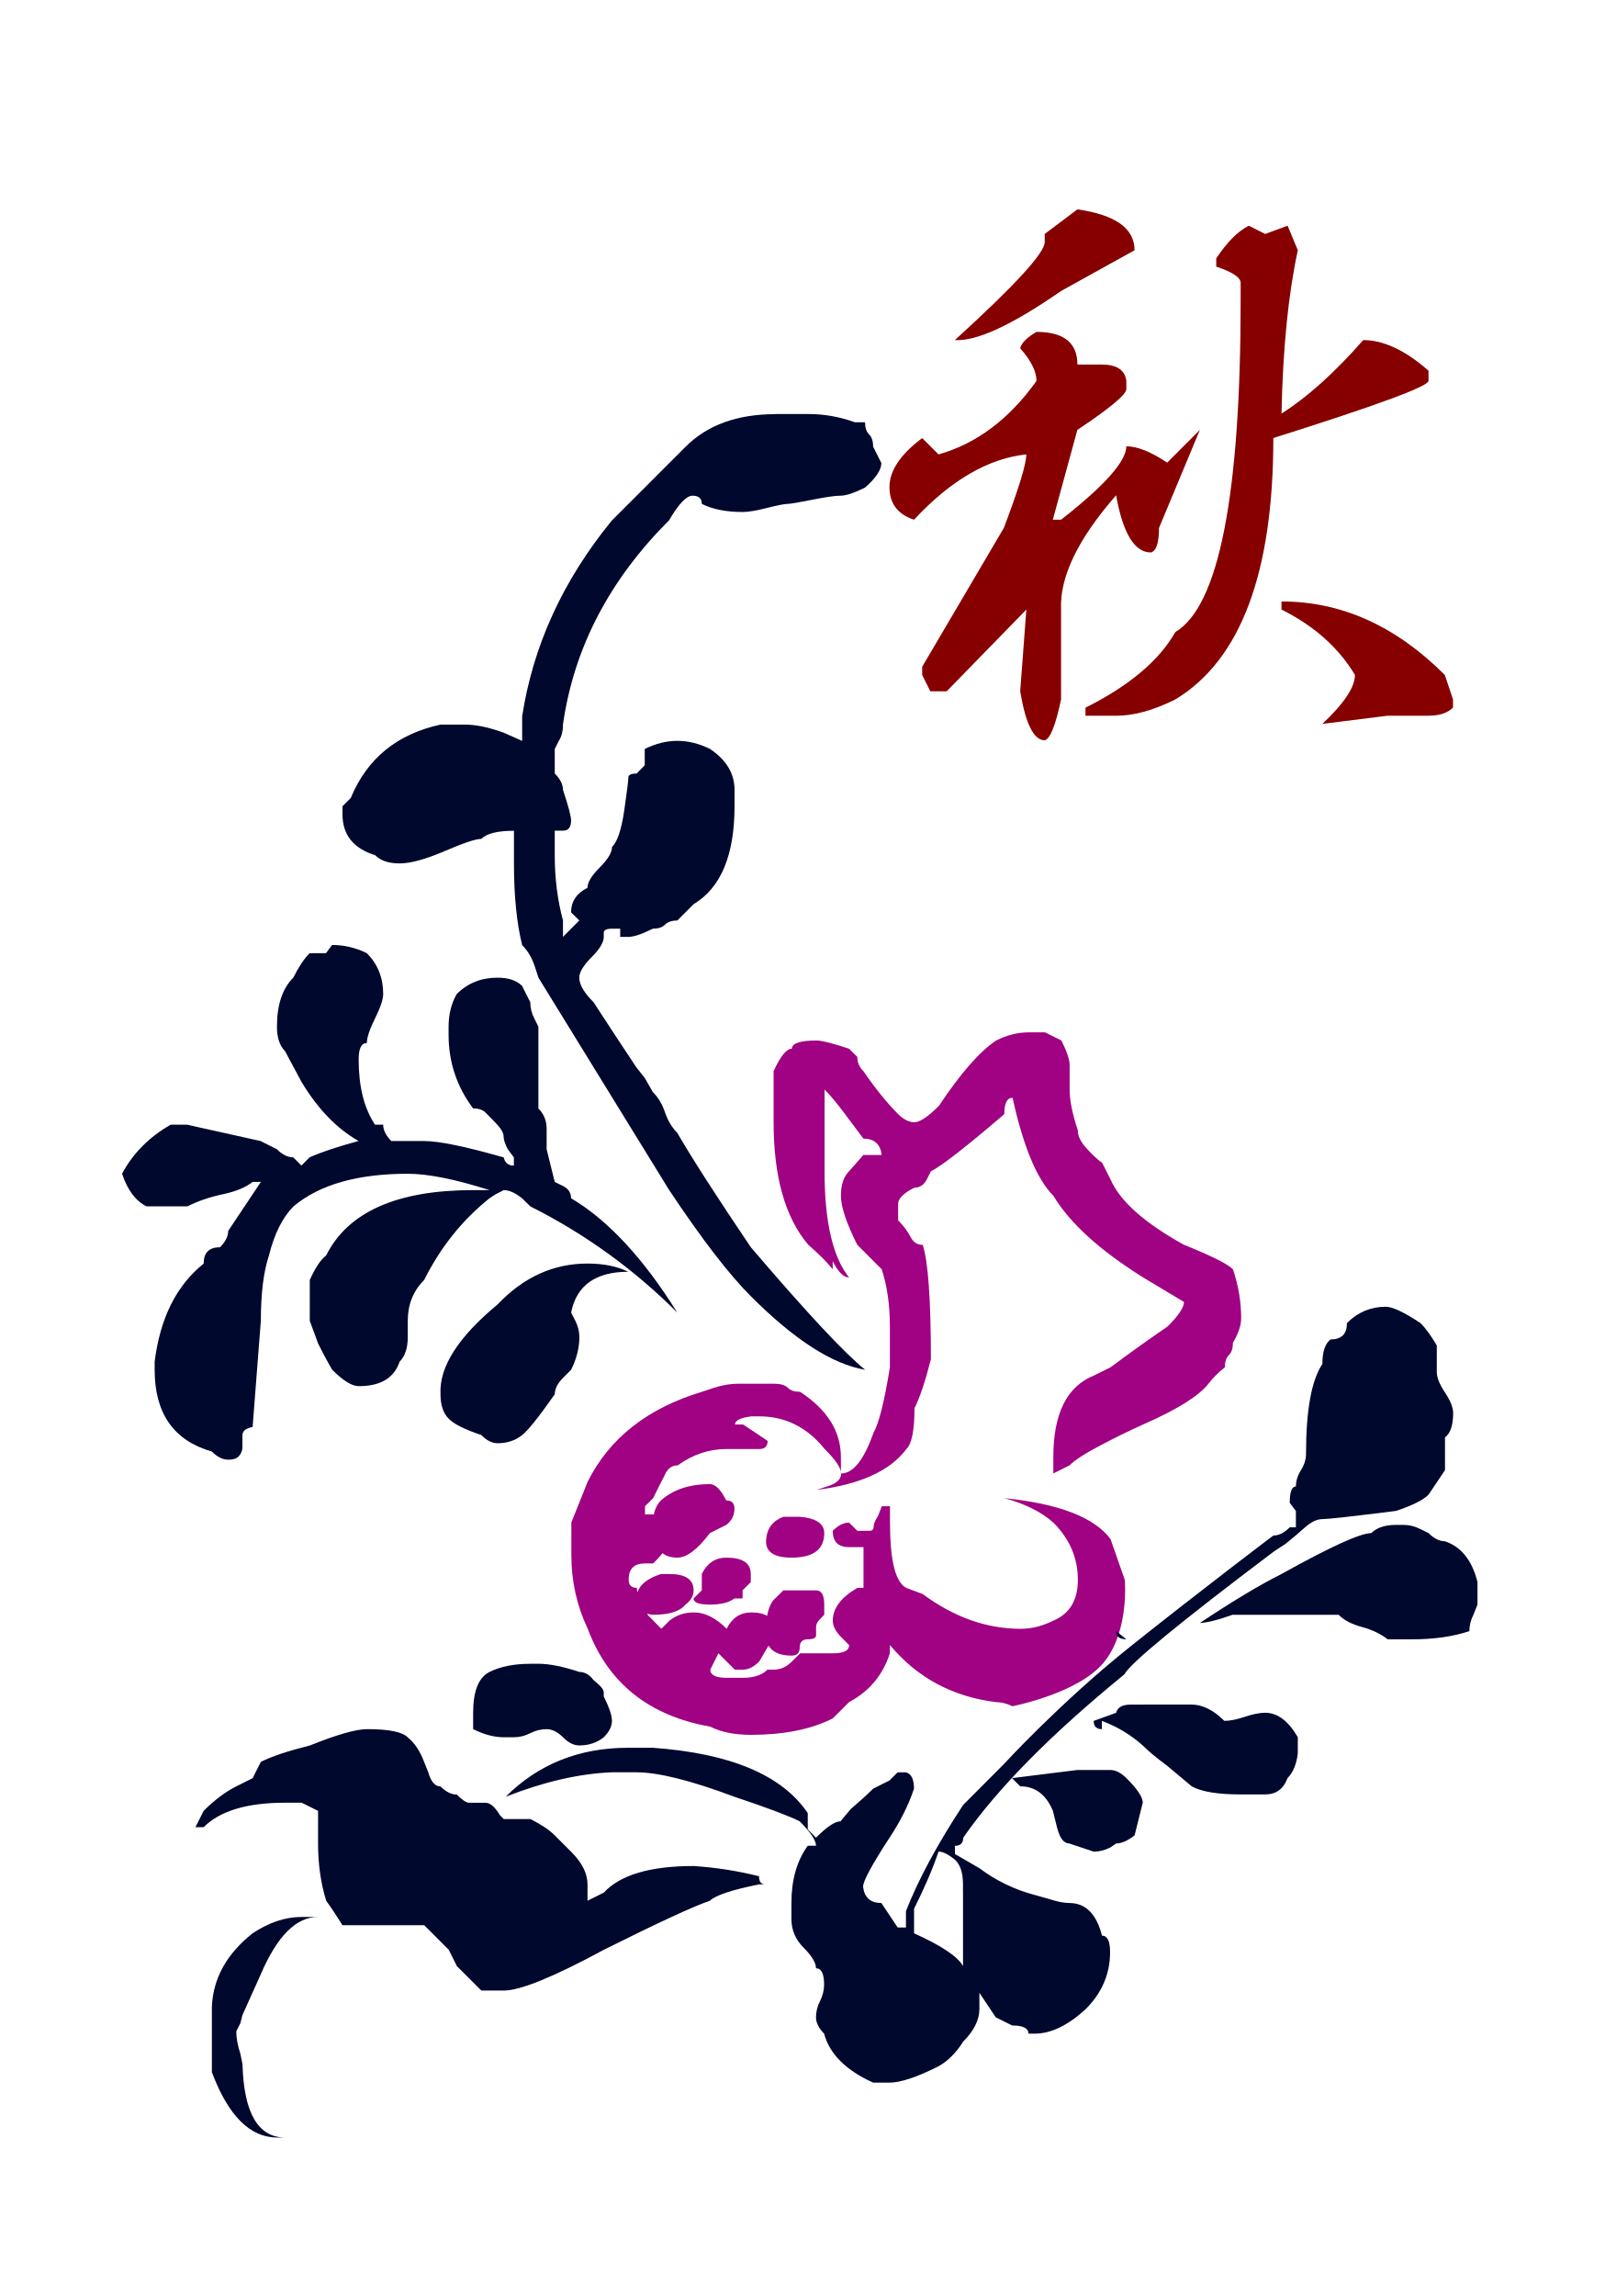
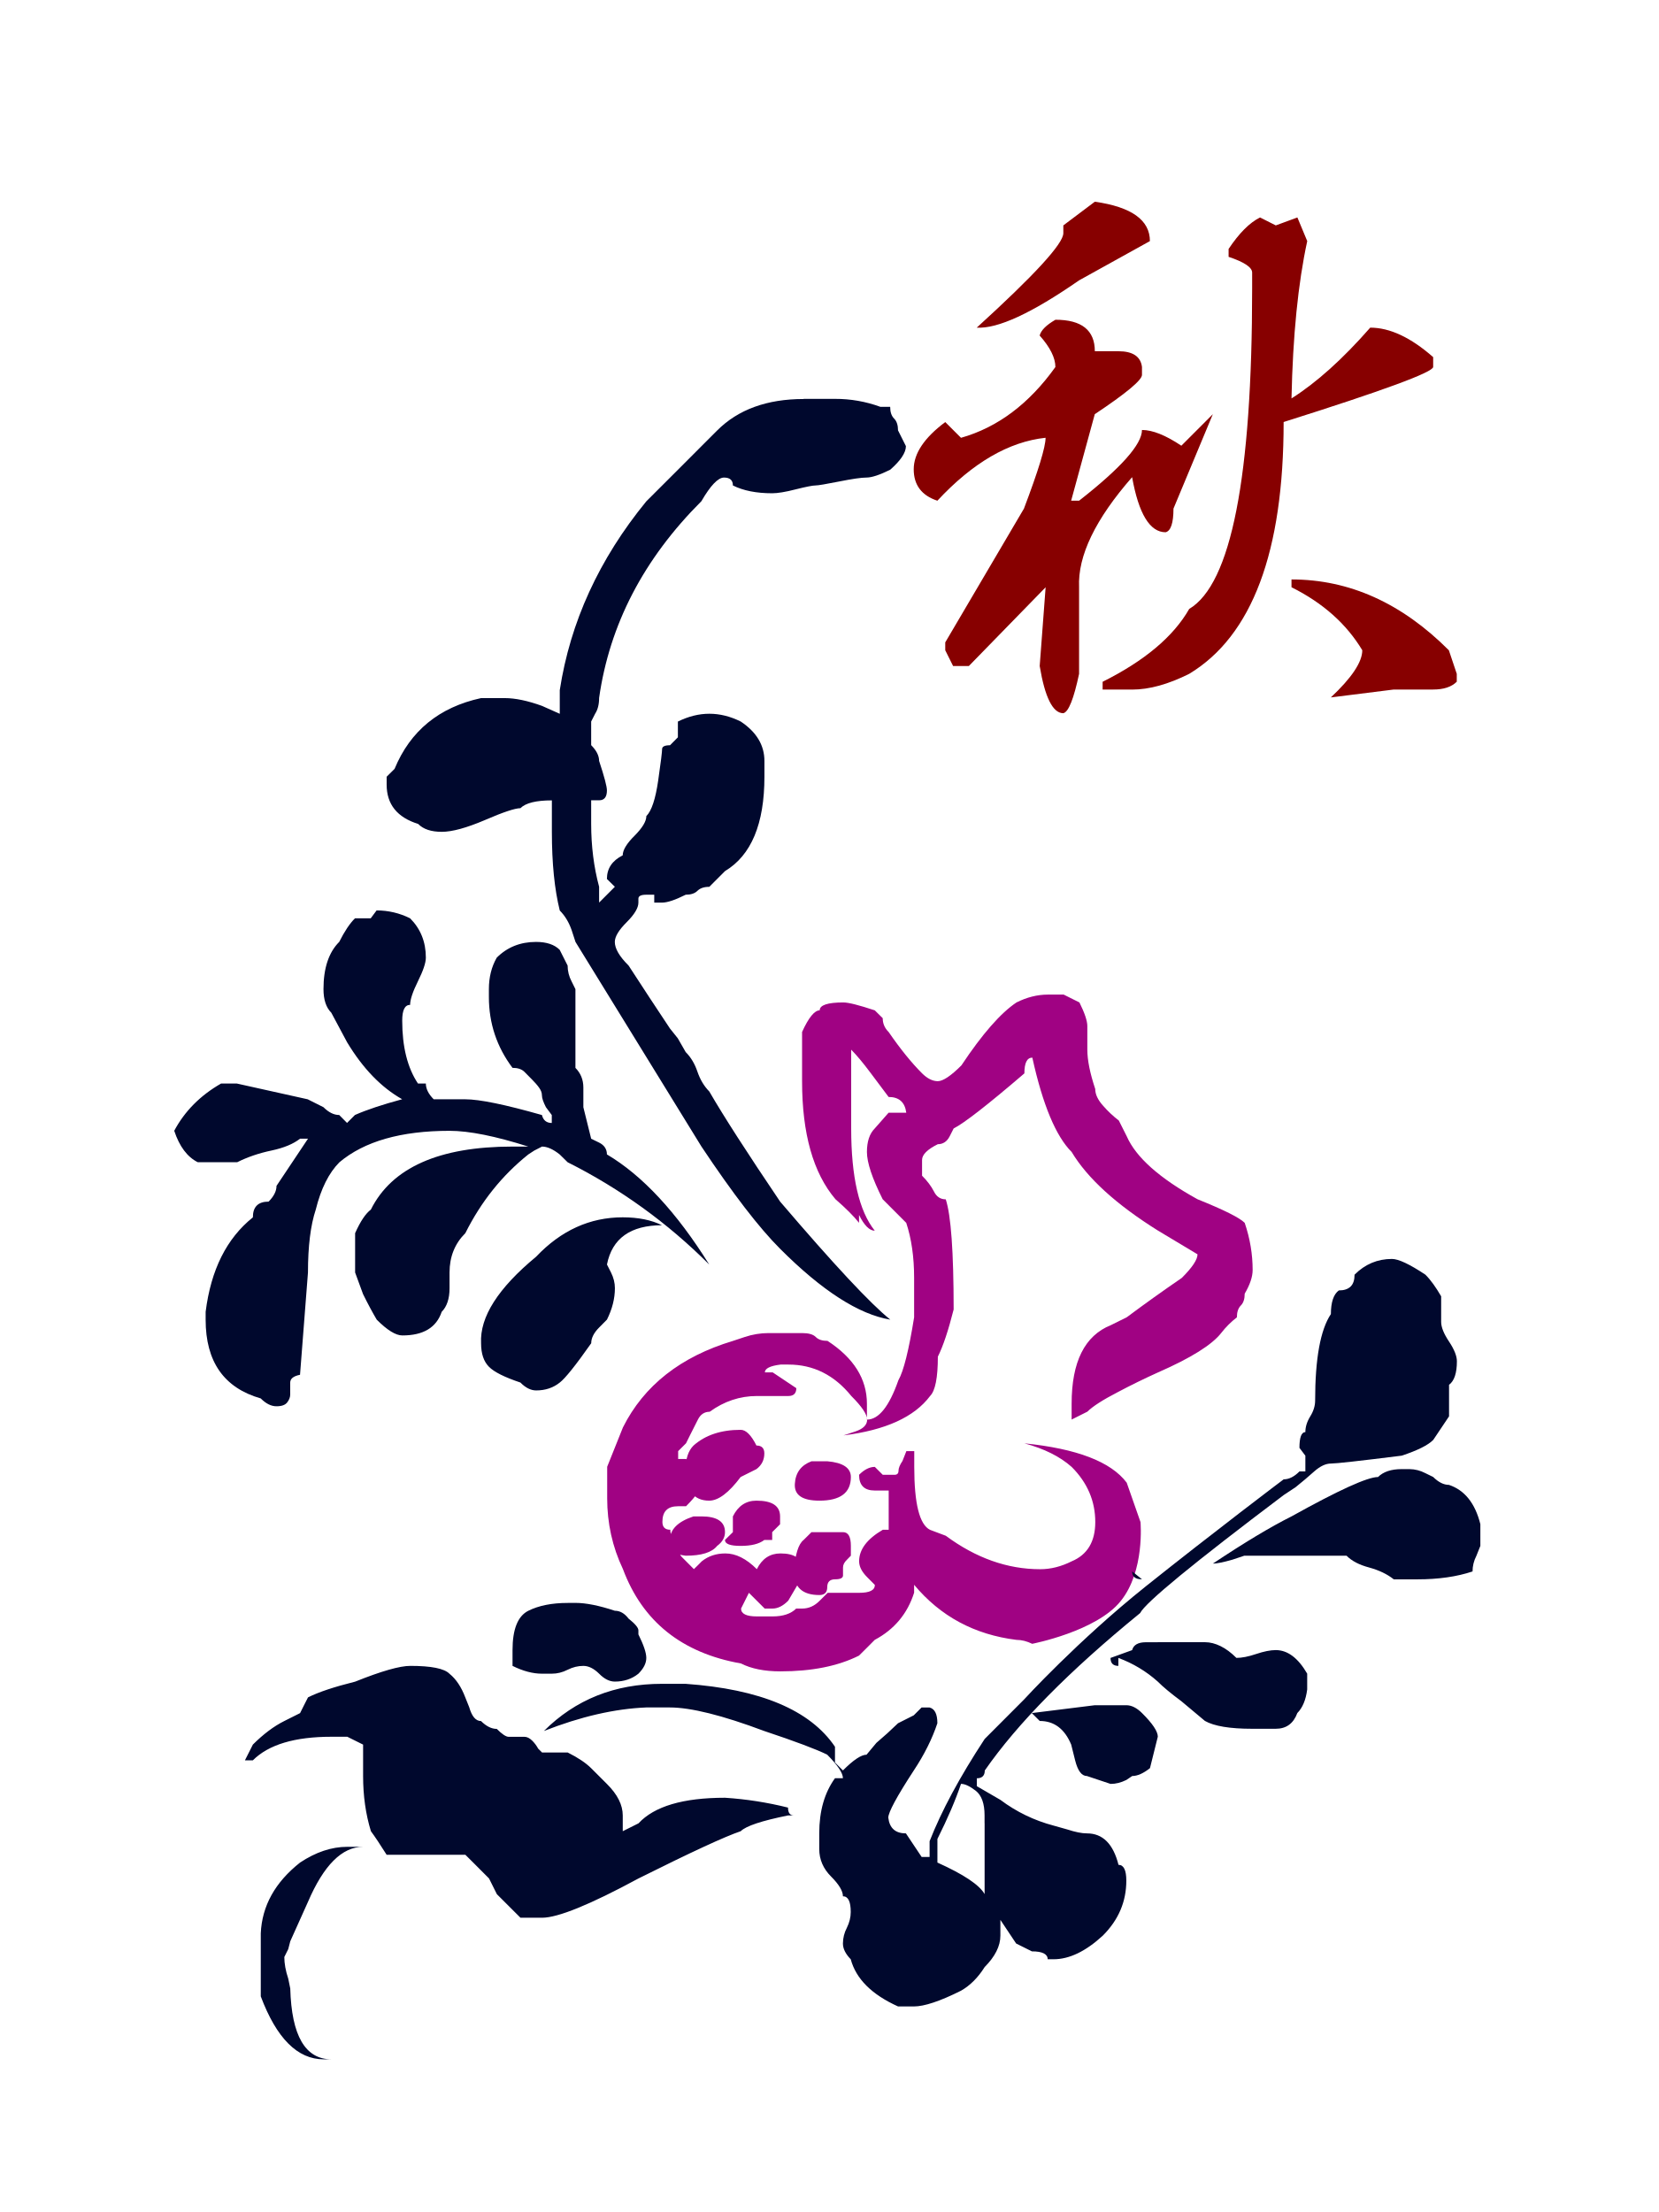
- <svg xmlns="http://www.w3.org/2000/svg" viewBox="0 0 139.764 200">
+ <svg xmlns="http://www.w3.org/2000/svg" viewBox="0 0 139.764 200" height="400" width="300">
  <path d="M90.31 28.91c2.372 0 3.562.947 3.562 2.847h2.13c1.302 0 2.016.476 2.133 1.424v.714c0 .471-1.424 1.661-4.267 3.553l-2.138 7.824h.718c3.783-2.96 5.687-5.094 5.687-6.396.951 0 2.137.471 3.56 1.423l2.848-2.851-3.56 8.538c0 1.303-.243 2.02-.71 2.138-1.424 0-2.437-1.666-3.03-4.981-3.319 3.795-4.924 7.11-4.795 9.957v7.829c-.48 2.254-.948 3.44-1.424 3.557-.948 0-1.665-1.424-2.137-4.267l.536-7.119-6.941 7.119h-1.424l-.71-1.424v-.714l7.115-12.095c1.303-3.436 1.956-5.57 1.956-6.405-3.323.355-6.586 2.255-9.784 5.691-1.428-.472-2.138-1.424-2.138-2.843 0-1.42.952-2.848 2.851-4.267l1.424 1.423c3.32-.943 6.163-3.08 8.534-6.4 0-.827-.472-1.779-1.423-2.848.125-.476.597-.947 1.427-1.427zm3.562-10.672c3.315.472 4.98 1.658 4.98 3.561l-6.404 3.55c-4.28 2.968-7.353 4.391-9.252 4.275 5.215-4.748 7.828-7.59 7.828-8.539v-.705zm14.938 1.424l1.424.718 1.952-.718.891 2.137c-.826 3.795-1.302 8.534-1.423 14.225 2.254-1.424 4.626-3.553 7.118-6.4 1.775 0 3.67.89 5.691 2.665v.888c0 .476-4.509 2.137-13.52 4.98 0 11.741-2.846 19.332-8.537 22.768-1.896.948-3.614 1.424-5.159 1.424h-2.67v-.706c3.796-1.896 6.41-4.094 7.829-6.586 3.79-2.25 5.69-11.914 5.69-28.987v-1.423c0-.472-.71-.952-2.129-1.424v-.714c.952-1.424 1.892-2.375 2.843-2.847zm2.844 32.729c5.219 0 9.962 2.13 14.229 6.404l.714 2.13v.714c-.48.472-1.186.705-2.134.705h-3.561l-5.691.714c1.896-1.778 2.843-3.206 2.843-4.267-1.423-2.371-3.553-4.275-6.4-5.695z" fill="#870000" />
  <path d="M57.585 137.107c-1.423.472-2.13 1.186-2.13 2.13v.536c0 .48.473.774 1.425.887 1.423 0 2.363-.29 2.843-.887.476-.35.71-.77.71-1.242 0-.948-.71-1.424-2.13-1.424zm4.267-7.828c-1.774 0-3.198.472-4.267 1.423-.472.472-.71 1.186-.71 2.13 0 1.9.71 2.851 2.13 2.851.83 0 1.779-.718 2.843-2.137l1.428-.714c.472-.355.714-.827.714-1.424 0-.472-.242-.71-.714-.71-.476-.947-.948-1.42-1.424-1.42zm1.424 6.404c-.948 0-1.658.472-2.13 1.424v1.424l-.717.706c0 .363.472.536 1.423.536.952 0 1.666-.173 2.138-.536h.71v-.706l.714-.714v-.706c0-.956-.714-1.428-2.138-1.428zm4.981 2.844l-.71.705c-.476.363-.774 1.311-.887 2.848 0 1.428.766 2.137 2.307 2.137.472 0 .71-.237.71-.71 0-.475.238-.713.714-.713.471 0 .713-.117.713-.351v-.718c0-.238.113-.472.36-.706l.35-.359v-.887c0-.827-.234-1.242-.71-1.242h-2.847zm0-6.405c-.948.355-1.452 1.037-1.508 2.045-.065 1.012.681 1.516 2.222 1.516 1.896 0 2.843-.718 2.843-2.137 0-.823-.71-1.303-2.133-1.424h-.71zm29.745 5.497l-1.247-3.561c-1.423-1.892-4.505-3.077-9.252-3.557 1.783.48 3.207 1.185 4.275 2.133 1.424 1.424 2.134 3.09 2.134 4.981 0 1.775-.714 2.96-2.134 3.553-.947.476-1.9.714-2.847.714-2.96 0-5.808-1.008-8.534-3.025l-1.424-.536c-.952-.472-1.428-2.363-1.428-5.69v-1.424h-.713l-.351.887c-.242.355-.36.653-.36.891 0 .242-.124.36-.358.36h-1.065l-.718-.715c-.472 0-.948.238-1.424.714 0 .952.472 1.424 1.424 1.424h1.254v3.549h-.536c-1.424.835-2.138 1.783-2.138 2.847 0 .476.242.948.718 1.428l.706.71c0 .48-.472.714-1.424.714h-2.843l-.718.71c-.468.48-1 .714-1.593.714h-.536c-.476.471-1.186.71-2.138.71h-1.424c-.947 0-1.423-.239-1.423-.71l.71-1.424 1.427 1.424h.706c.472 0 .952-.234 1.424-.714l1.254-2.134v-.714c0-.948-.661-1.423-1.956-1.423-.948 0-1.666.471-2.138 1.423-.947-.948-1.9-1.423-2.843-1.423-.835 0-1.54.237-2.134.71l-.354.358-.36.351-.71-.714-.354-.355c-.246-.238-.36-.588-.36-1.068-.475-.472-.709-.944-.709-1.424-.472 0-.714-.234-.714-.706s.113-.835.355-1.069c.238-.238.589-.35 1.069-.35h.714c.948-.948 1.423-1.658 1.423-2.138 0-.948-.471-1.658-1.423-2.134h-.714v-.71l.714-.713.35-.71.719-1.424c.234-.472.588-.714 1.068-.714 1.303-.944 2.727-1.423 4.267-1.423h2.848c.472 0 .718-.238.718-.71l-2.138-1.428h-.706c0-.35.472-.589 1.424-.706h.706c2.258 0 4.15.948 5.69 2.848.952.947 1.428 1.665 1.428 2.133 0 .472-.359.835-1.068 1.069l-1.073.355c3.795-.472 6.404-1.658 7.828-3.557.472-.472.706-1.662.706-3.562.472-.943.948-2.363 1.428-4.267 0-5.215-.242-8.534-.714-9.958-.476 0-.835-.234-1.069-.713-.242-.472-.597-.948-1.073-1.424v-1.424c0-.476.472-.952 1.424-1.424.472 0 .83-.238 1.073-.713l.359-.71c.94-.472 3.081-2.138 6.396-4.981 0-.948.238-1.424.718-1.424.94 4.267 2.134 7.115 3.557 8.534 1.424 2.372 4.025 4.743 7.825 7.119l3.553 2.13c0 .48-.468 1.185-1.424 2.137a153.768 153.768 0 00-4.977 3.557l-1.423.706c-2.38.952-3.558 3.323-3.558 7.118v1.424l1.424-.714c.472-.472 1.396-1.069 2.763-1.774a64.734 64.734 0 013.642-1.783c2.956-1.295 4.856-2.484 5.69-3.55a7.897 7.897 0 011.424-1.423c0-.472.117-.83.355-1.069.238-.238.351-.589.351-1.069.484-.826.718-1.54.718-2.137 0-1.424-.234-2.843-.718-4.267-.468-.472-1.892-1.178-4.267-2.134-3.44-1.9-5.57-3.795-6.4-5.695l-.715-1.423a9.634 9.634 0 01-1.423-1.34c-.476-.528-.71-1.032-.71-1.512-.472-1.423-.714-2.605-.714-3.557v-2.133c0-.472-.246-1.186-.714-2.134l-1.424-.71h-1.423c-.952 0-1.904.238-2.844.71-1.423.948-3.089 2.843-4.98 5.69-.948.949-1.666 1.429-2.138 1.429s-.948-.242-1.424-.714c-.948-.948-1.956-2.19-3.017-3.731-.363-.359-.536-.77-.536-1.25l-.718-.71c-1.424-.472-2.371-.714-2.843-.714-1.424 0-2.138.242-2.138.714-.468 0-1 .653-1.593 1.956v4.449c0 4.739 1.004 8.3 3.017 10.671.952.827 1.661 1.54 2.133 2.134v-.71c.472.952.948 1.424 1.424 1.424-1.424-1.783-2.133-4.864-2.133-9.248v-7.119c.48.48 1.072 1.186 1.782 2.138l1.601 2.137c.94 0 1.476.472 1.597 1.424h-1.597l-1.254 1.424c-.472.472-.706 1.185-.706 2.13 0 .951.472 2.37 1.424 4.27l2.13 2.134c.471 1.424.713 3.085.713 4.98v3.562c-.476 2.96-.947 4.864-1.423 5.69-.831 2.372-1.779 3.558-2.844 3.558v-1.424c0-2.254-1.19-4.146-3.561-5.694-.476 0-.83-.113-1.069-.355-.238-.238-.65-.351-1.242-.351H64.37a6.8 6.8 0 00-2.138.35l-1.07.356c-4.738 1.423-8.062 4.037-9.957 7.824l-1.424 3.557v2.848c0 2.254.468 4.392 1.424 6.404 1.774 4.747 5.336 7.59 10.672 8.534.943.48 2.137.714 3.56.714 2.844 0 5.212-.472 7.111-1.424l.718-.713.706-.71c1.779-.948 2.96-2.372 3.561-4.267v-.714c2.372 2.847 5.453 4.509 9.252 4.98.468 0 .94.122 1.424.356 0 0 5.804-1.117 7.998-3.86 2.202-2.718 1.795-7.147 1.795-7.147z" fill="#a00283" />
  <path d="M10.635 102.24c.472 1.424 1.182 2.372 2.13 2.844h3.561c.944-.472 1.98-.823 3.11-1.06 1.125-.239 1.976-.598 2.577-1.07h1.424-.706l-2.848 4.267c0 .472-.242.948-.713 1.424-.472 0-.835.117-1.07.355-.241.242-.354.593-.354 1.069-2.376 1.903-3.795 4.747-4.271 8.542v.71c0 3.795 1.657 6.167 4.98 7.118.473.472.94.71 1.424.71.476 0 .795-.117.976-.355.182-.238.267-.472.267-.714v-1.068c0-.355.286-.59.887-.71l.718-9.248c0-2.372.234-4.267.706-5.691.471-1.9 1.19-3.323 2.137-4.275 2.247-1.892 5.57-2.844 9.958-2.844 1.779 0 4.15.48 7.119 1.424h-1.424c-6.643 0-10.914 1.904-12.81 5.699-.471.355-.947 1.06-1.423 2.13v3.557l.718 1.956c.468.948.887 1.718 1.238 2.31.952.953 1.718 1.425 2.315 1.425 1.896 0 3.077-.71 3.557-2.134.468-.472.71-1.186.71-2.134v-1.423c0-1.424.476-2.61 1.428-3.557 1.423-2.848 3.315-5.215 5.69-7.115l.537-.35.706-.364c.472 0 1.008.242 1.6.714l.719.706a49.308 49.308 0 0112.801 9.248c-2.96-4.74-6.046-8.062-9.252-9.958 0-.472-.234-.835-.706-1.069l-.718-.35-.706-2.848v-1.783c0-.71-.246-1.302-.717-1.774v-7.119l-.351-.71a3.037 3.037 0 01-.355-1.423l-.718-1.424c-.472-.472-1.186-.714-2.134-.714-1.423 0-2.61.476-3.557 1.424-.476.83-.71 1.782-.71 2.843v.714c0 2.371.71 4.51 2.134 6.405.472 0 .827.117 1.073.355l.705.713c.234.238.448.472.617.71.182.246.267.48.267.714 0 .234.117.593.363 1.069l.528.706v.718c-.472 0-.77-.238-.891-.718-3.316-.944-5.63-1.424-6.933-1.424h-2.852c-.472-.472-.71-.948-.71-1.424h-.713c-.948-1.423-1.424-3.315-1.424-5.69 0-.948.234-1.424.714-1.424 0-.472.238-1.186.71-2.138.471-.952.713-1.657.713-2.133 0-1.424-.48-2.606-1.423-3.553a6.719 6.719 0 00-3.03-.714l-.532.714h-1.423c-.48.471-.948 1.185-1.424 2.129-.948.948-1.424 2.372-1.424 4.267 0 .956.234 1.666.706 2.138l1.428 2.67c1.428 2.371 3.085 4.085 4.98 5.154-1.778.48-3.202.952-4.27 1.424l-.714.718-.71-.718c-.48 0-.948-.234-1.424-.706l-.718-.36-.705-.354-6.405-1.424H14.87c-1.871 1.073-3.29 2.497-4.235 4.271zm21.344 48.382c-.952 0-2.61.472-4.981 1.424-1.904.476-3.323.948-4.267 1.424l-.363.713-.355.71-1.424.714c-.948.472-1.895 1.186-2.843 2.13l-.718 1.423h.718c1.424-1.423 3.791-2.13 7.11-2.13h1.428l1.428.71v2.848c0 1.783.234 3.44.706 4.981.354.48.826 1.186 1.423 2.134H36.96l.714.71 1.423 1.427.71 1.424 2.134 2.13h1.952c1.423 0 4.331-1.178 8.715-3.55 4.747-2.371 7.825-3.795 9.248-4.275.476-.472 1.9-.944 4.276-1.424h.536c-.363 0-.536-.238-.536-.71a32.068 32.068 0 00-5.695-.89c-3.791 0-6.397.773-7.825 2.314l-1.423.71v-1.424c0-.943-.472-1.895-1.428-2.843l-1.424-1.424c-.472-.472-1.181-.952-2.125-1.424h-2.319l-.351-.35a3.13 3.13 0 00-.537-.718c-.242-.238-.471-.351-.705-.351h-1.428c-.242 0-.597-.238-1.073-.714-.476 0-.948-.238-1.424-.71-.475 0-.83-.42-1.068-1.25l-.355-.887c-.36-.944-.831-1.658-1.428-2.138-.468-.48-1.658-.714-3.545-.714zm-4.267 16.359h-1.428c-1.428 0-2.847.48-4.271 1.423-2.255 1.783-3.444 3.916-3.553 6.4V180.504c1.423 3.788 3.319 5.692 5.69 5.692h.706c-2.371 0-3.613-2.138-3.73-6.405l-.182-.891c-.238-.714-.355-1.364-.355-1.957l.355-.713.182-.706 1.6-3.561c1.424-3.316 3.082-4.981 4.986-4.981zM67.547 36.077c-3.323 0-5.929.951-7.824 2.847l-1.424 1.424c-.48.48-1.186 1.185-2.133 2.137-.948.948-1.9 1.892-2.848 2.844-4.267 5.214-6.876 10.913-7.824 17.072v2.138l-1.601-.714c-1.303-.472-2.428-.706-3.376-.706h-2.138c-3.795.827-6.4 2.96-7.82 6.396l-.718.714v.71c0 1.783.952 2.969 2.848 3.557.472.48 1.181.714 2.133.714s2.25-.359 3.916-1.069c1.654-.717 2.727-1.068 3.199-1.068.468-.472 1.423-.706 2.843-.706v2.843c0 2.848.242 5.215.714 7.115.472.476.827 1.064 1.073 1.774l.35 1.07 11.386 18.495c2.848 4.275 5.22 7.357 7.115 9.248 3.79 3.795 7.118 5.933 9.962 6.405-1.779-1.424-5.102-4.981-9.962-10.672-2.96-4.384-5.102-7.707-6.405-9.958-.472-.48-.823-1.069-1.069-1.782-.238-.71-.589-1.307-1.064-1.78l-.714-1.245-.71-.888a538.185 538.185 0 01-3.739-5.69c-.835-.827-1.246-1.541-1.246-2.138 0-.472.355-1.069 1.069-1.779.714-.713 1.064-1.302 1.064-1.774v-.36c0-.237.238-.354.714-.354h.718v.714h.706c.476 0 1.19-.238 2.138-.714.471 0 .826-.117 1.064-.355.246-.238.593-.359 1.07-.359l1.423-1.424c2.371-1.423 3.561-4.267 3.561-8.534v-1.423c0-1.424-.714-2.61-2.138-3.562-.947-.472-1.895-.706-2.843-.706s-1.895.238-2.843.706v1.424l-.71.718c-.48 0-.718.117-.718.35 0 .235-.113 1.187-.355 2.848-.242 1.666-.593 2.735-1.069 3.207 0 .471-.355 1.06-1.064 1.774-.714.706-1.073 1.303-1.073 1.775-.952.48-1.428 1.185-1.428 2.137l.363.355.355.351-1.424 1.428v-1.428c-.476-1.775-.718-3.67-.718-5.69v-2.13h.718c.472 0 .706-.299.706-.896 0-.35-.234-1.242-.706-2.665 0-.472-.246-.948-.718-1.424v-2.138l.36-.706c.233-.359.358-.834.358-1.423.944-6.639 4.025-12.572 9.248-17.79.827-1.424 1.509-2.138 2.045-2.138s.803.242.803.714c.94.472 2.13.706 3.553.706.472 0 1.186-.11 2.133-.355.948-.238 1.541-.351 1.783-.351.234 0 .944-.121 2.125-.355 1.19-.238 2.021-.36 2.489-.36.472 0 1.19-.237 2.138-.705.943-.827 1.423-1.54 1.423-2.137l-.714-1.424c0-.472-.117-.827-.355-1.069-.238-.238-.354-.589-.354-1.06h-.888a11.812 11.812 0 00-4.097-.719h-2.836zm-12.81 74.706c-.947-.472-2.133-.718-3.556-.718-2.96 0-5.574 1.185-7.825 3.561-3.44 2.847-5.102 5.453-4.977 7.824 0 .948.242 1.658.714 2.13.468.476 1.424.948 2.844 1.424.468.48.947.713 1.423.713.831 0 1.541-.238 2.134-.713.472-.355 1.424-1.533 2.843-3.554 0-.472.242-.947.718-1.423l.706-.714c.472-.944.718-1.896.718-2.844 0-.471-.117-.951-.355-1.423l-.363-.714c.468-2.364 2.134-3.55 4.977-3.55zm-8.53 34.148c-1.427 0-2.613.238-3.56.71-.948.48-1.424 1.666-1.424 3.557v1.424c.944.472 1.839.706 2.662.706h.891c.48 0 .952-.113 1.428-.355.472-.238.944-.35 1.423-.35.472 0 .944.233 1.424.705.472.48.944.714 1.424.714.823 0 1.54-.238 2.13-.714.471-.472.713-.944.713-1.424 0-.472-.242-1.177-.714-2.13v-.362c0-.238-.294-.59-.887-1.061-.359-.472-.77-.714-1.246-.714-1.424-.472-2.61-.71-3.561-.71h-.702zm37.699 19.92v6.404c-.472-.834-1.896-1.782-4.267-2.85v-2.134c.947-1.892 1.657-3.557 2.133-4.981.36 0 .795.21 1.331.62.532.42.799 1.158.799 2.223v.718zm9.966-10.672l-5.7.71.719.714c1.302 0 2.246.71 2.843 2.13l.355 1.423c.238.952.593 1.424 1.069 1.424l2.137.714c.472 0 .94-.117 1.424-.355l.532-.359c.472 0 1.009-.238 1.606-.71l.71-2.847c0-.472-.472-1.186-1.428-2.134-.48-.476-.948-.71-1.424-.71h-1.424zm5.69-5.694H98.49c-.71 0-1.122.242-1.247.713l-1.952.706c0 .48.238.718.71.718v-.718a11.095 11.095 0 013.561 2.138c.472.476 1.182 1.069 2.134 1.774l2.13 1.783c.83.472 2.258.71 4.27.71h2.134c.948 0 1.601-.472 1.952-1.424.472-.476.77-1.182.891-2.133v-1.428c-.826-1.424-1.774-2.13-2.843-2.13-.472 0-1.073.117-1.775.355-.717.242-1.306.351-1.782.351-.472-.472-.948-.827-1.424-1.06-.476-.234-.948-.36-1.424-.36h-4.263zm-2.315-6.405c0 .48.29.714.892.714v-.714zm.892.714l-.892-.714h.892zm30.591-3.562v-1.423c-.472-1.892-1.424-3.082-2.843-3.553-.472 0-.948-.242-1.424-.714l-.718-.351a3.142 3.142 0 00-1.424-.36h-.71c-.947 0-1.661.243-2.133.715-.952 0-3.553 1.185-7.824 3.561-1.896.948-4.267 2.372-7.11 4.267.35 0 .94-.117 1.77-.355l1.073-.359h9.244c.472.48 1.153.831 2.049 1.069.89.246 1.629.597 2.222 1.069h2.137c1.9 0 3.562-.238 4.985-.714 0-.472.105-.944.351-1.424l.355-.887zm-34.153 5.853h-.705m4.601-1.65c-6.162 4.929-11.006 10.232-11.006 10.232l-3.553 3.561c-2.259 3.44-3.916 6.522-4.981 9.248v1.424h-.718l-1.424-2.133c-.948 0-1.484-.472-1.593-1.424 0-.472.758-1.896 2.307-4.267.944-1.424 1.658-2.848 2.13-4.267 0-.835-.238-1.307-.71-1.424h-.718l-.706.706-1.424.718a36.685 36.685 0 01-1.956 1.774l-.891 1.07c-.476 0-1.186.471-2.134 1.423l-.718-.718v-1.424c-2.246-3.32-6.755-5.21-13.515-5.69H54.73c-4.271 0-7.82 1.423-10.672 4.267 3.323-1.307 6.405-2.013 9.248-2.13h2.138c1.895 0 4.743.706 8.538 2.13 2.843.947 4.739 1.665 5.69 2.137.944.952 1.424 1.658 1.424 2.13h-.718c-.947 1.31-1.423 2.968-1.423 4.98v1.424c0 .948.363 1.783 1.073 2.489.713.714 1.068 1.31 1.068 1.782.472 0 .706.472.706 1.424 0 .472-.117.952-.35 1.424a3.074 3.074 0 00-.356 1.423c0 .472.238.944.706 1.424.48 1.779 1.908 3.198 4.28 4.267h1.423c.944 0 2.368-.472 4.267-1.423.827-.472 1.54-1.186 2.138-2.138.94-.948 1.423-1.896 1.423-2.843v-1.424l1.424 2.137 1.424.71c.94 0 1.428.238 1.428.714H90.136c1.429 0 2.909-.714 4.454-2.133 1.427-1.424 2.129-3.082 2.129-4.977 0-.952-.238-1.428-.706-1.428-.48-1.896-1.428-2.843-2.851-2.843-.476 0-1.065-.121-1.779-.355l-1.246-.351a13.833 13.833 0 01-4.796-2.32l-2.137-1.241v-.714c.472 0 .718-.238.718-.706 2.96-4.267 7.647-9.014 14.047-14.233.472-.944 4.8-4.501 12.983-10.672l1.073-.71a41.114 41.114 0 001.686-1.427c.536-.472 1.036-.71 1.508-.71s2.61-.238 6.405-.714c1.423-.472 2.375-.944 2.847-1.424l1.428-2.13v-2.851c.472-.35.71-1.06.71-2.13 0-.471-.238-1.068-.71-1.778-.476-.714-.714-1.303-.714-1.783v-2.311c-.48-.826-.948-1.484-1.424-1.956-1.423-.947-2.436-1.423-3.025-1.423-1.302 0-2.432.472-3.38 1.423 0 .472-.116.835-.354 1.07-.246.237-.593.354-1.07.354-.475.351-.717 1.069-.717 2.138-.948 1.423-1.424 4.033-1.424 7.824 0 .472-.145.948-.44 1.424-.294.476-.443.947-.443 1.423-.355 0-.536.472-.536 1.424l.536.71v1.424h-.536c-.472.476-.948.713-1.424.713 0-.008-6.308 4.76-12.475 9.68z" fill="#00082d" />
</svg>
